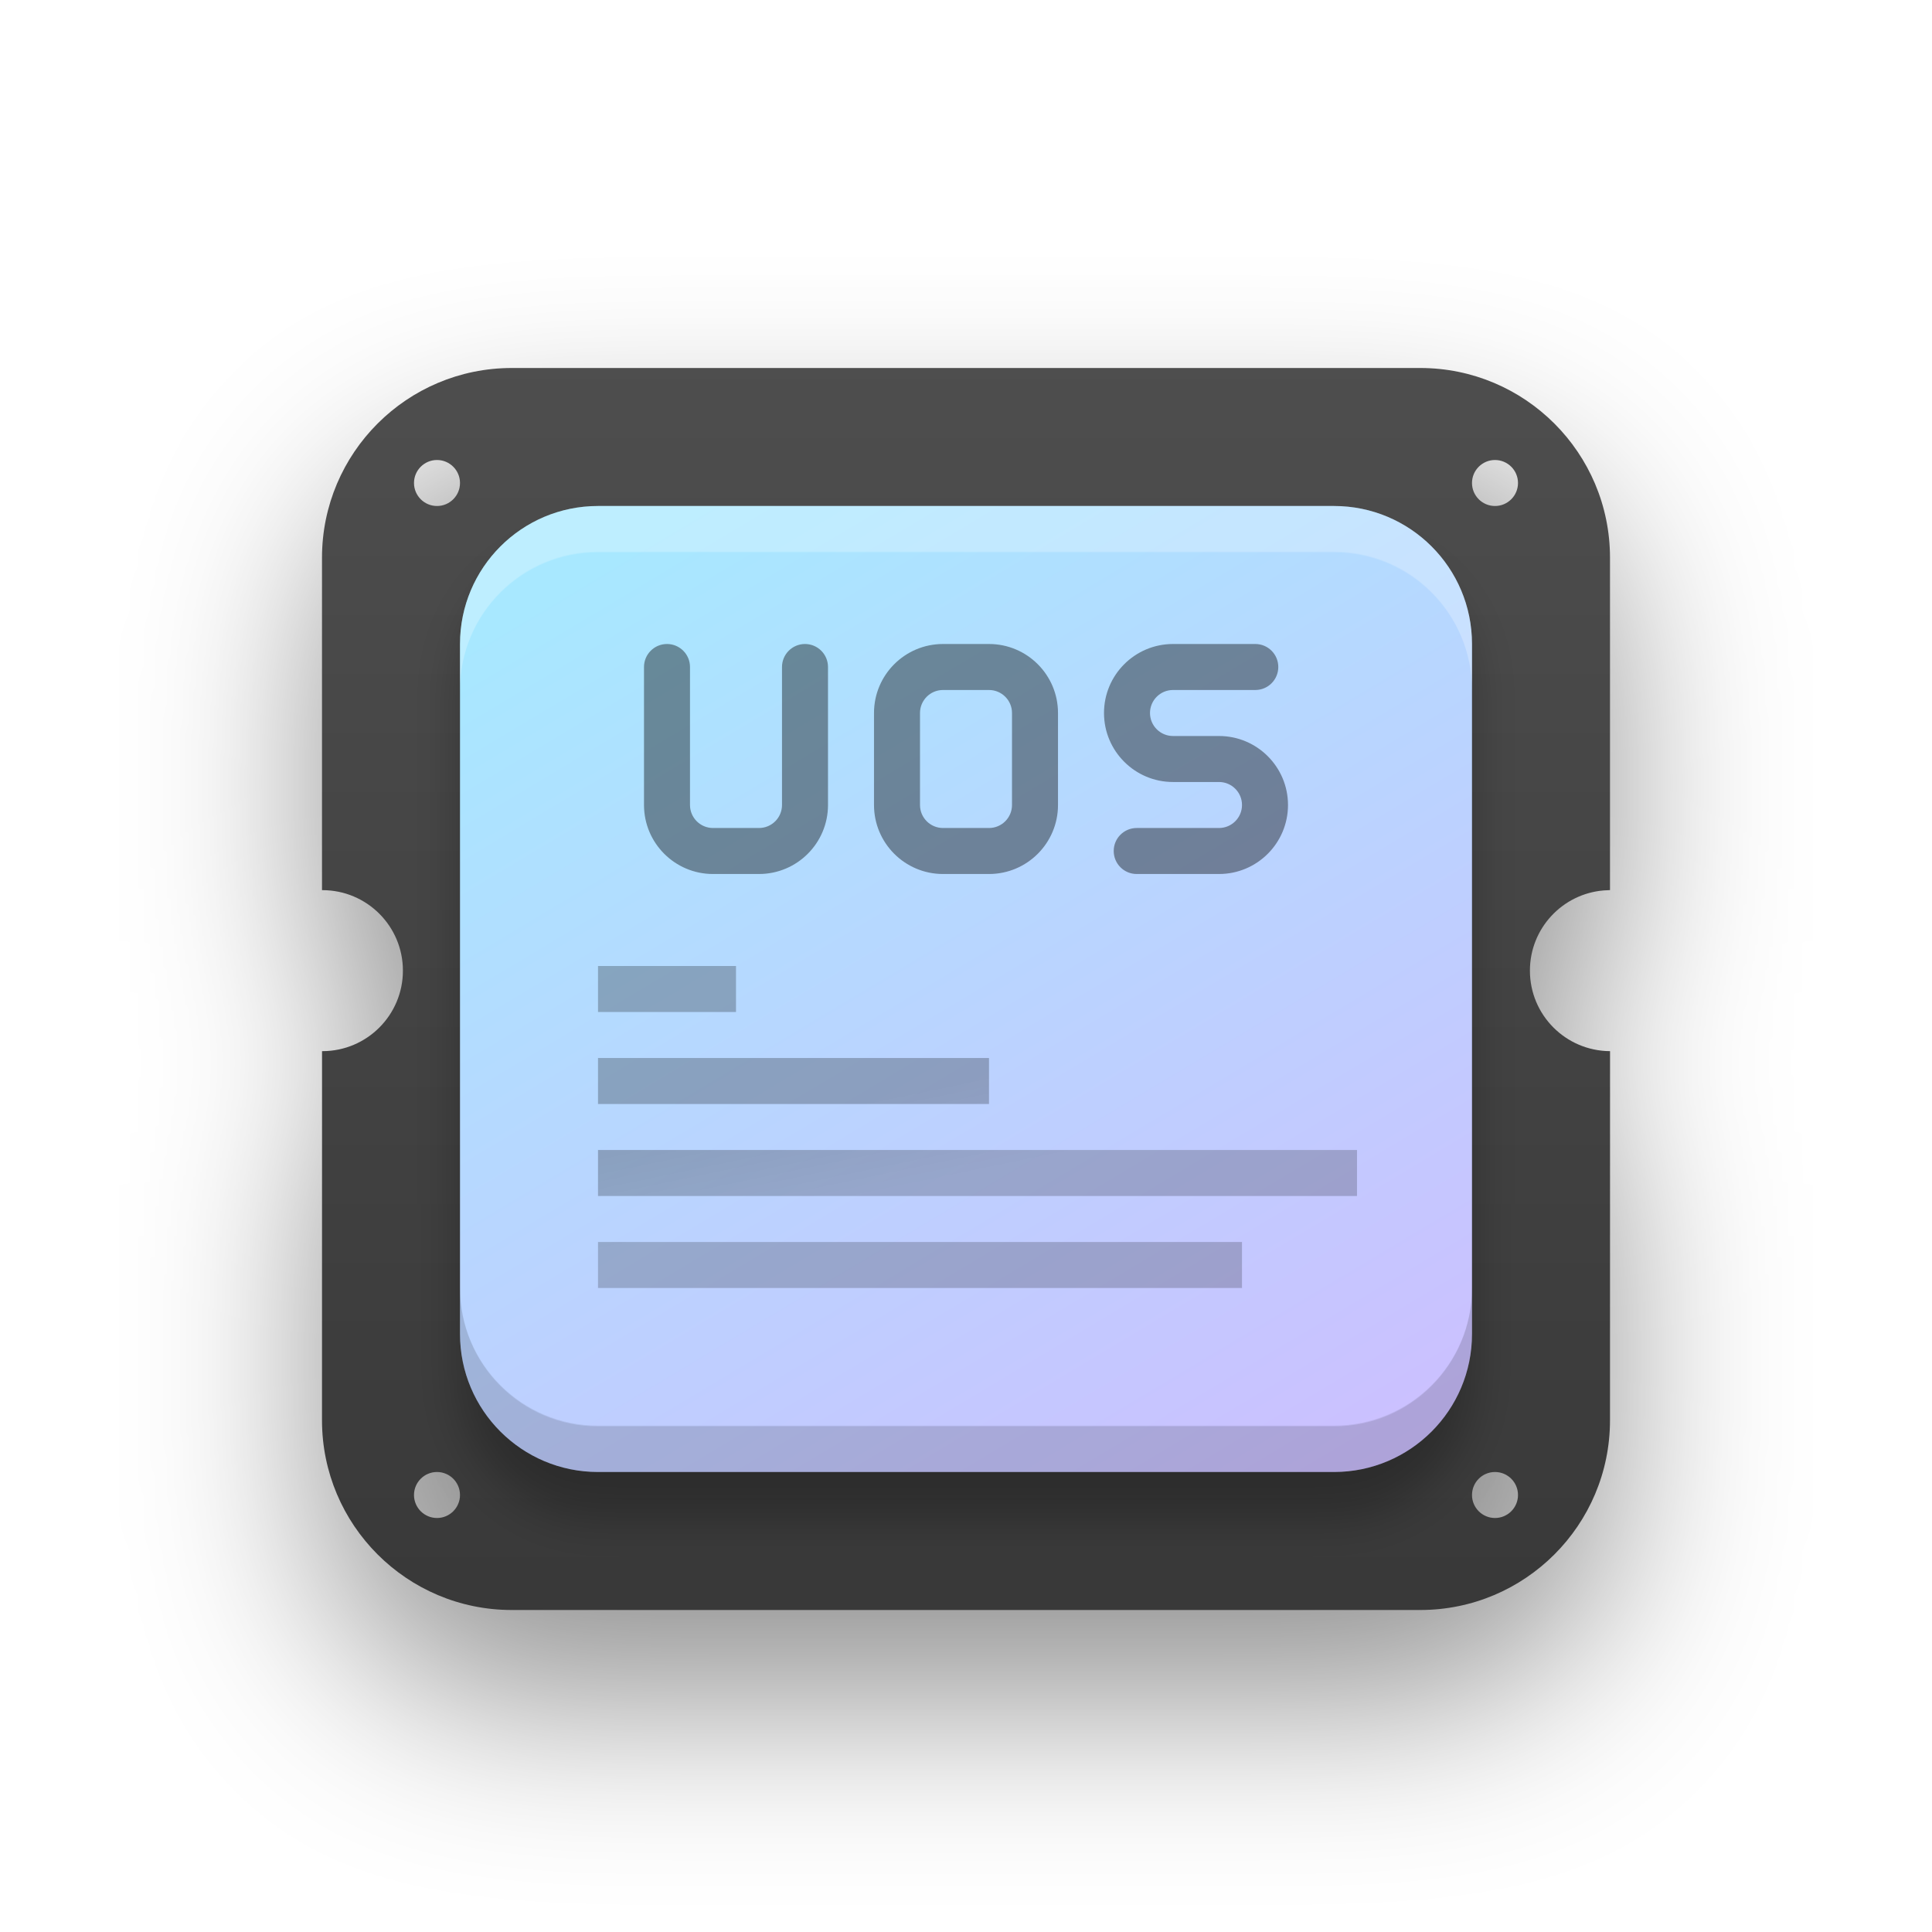
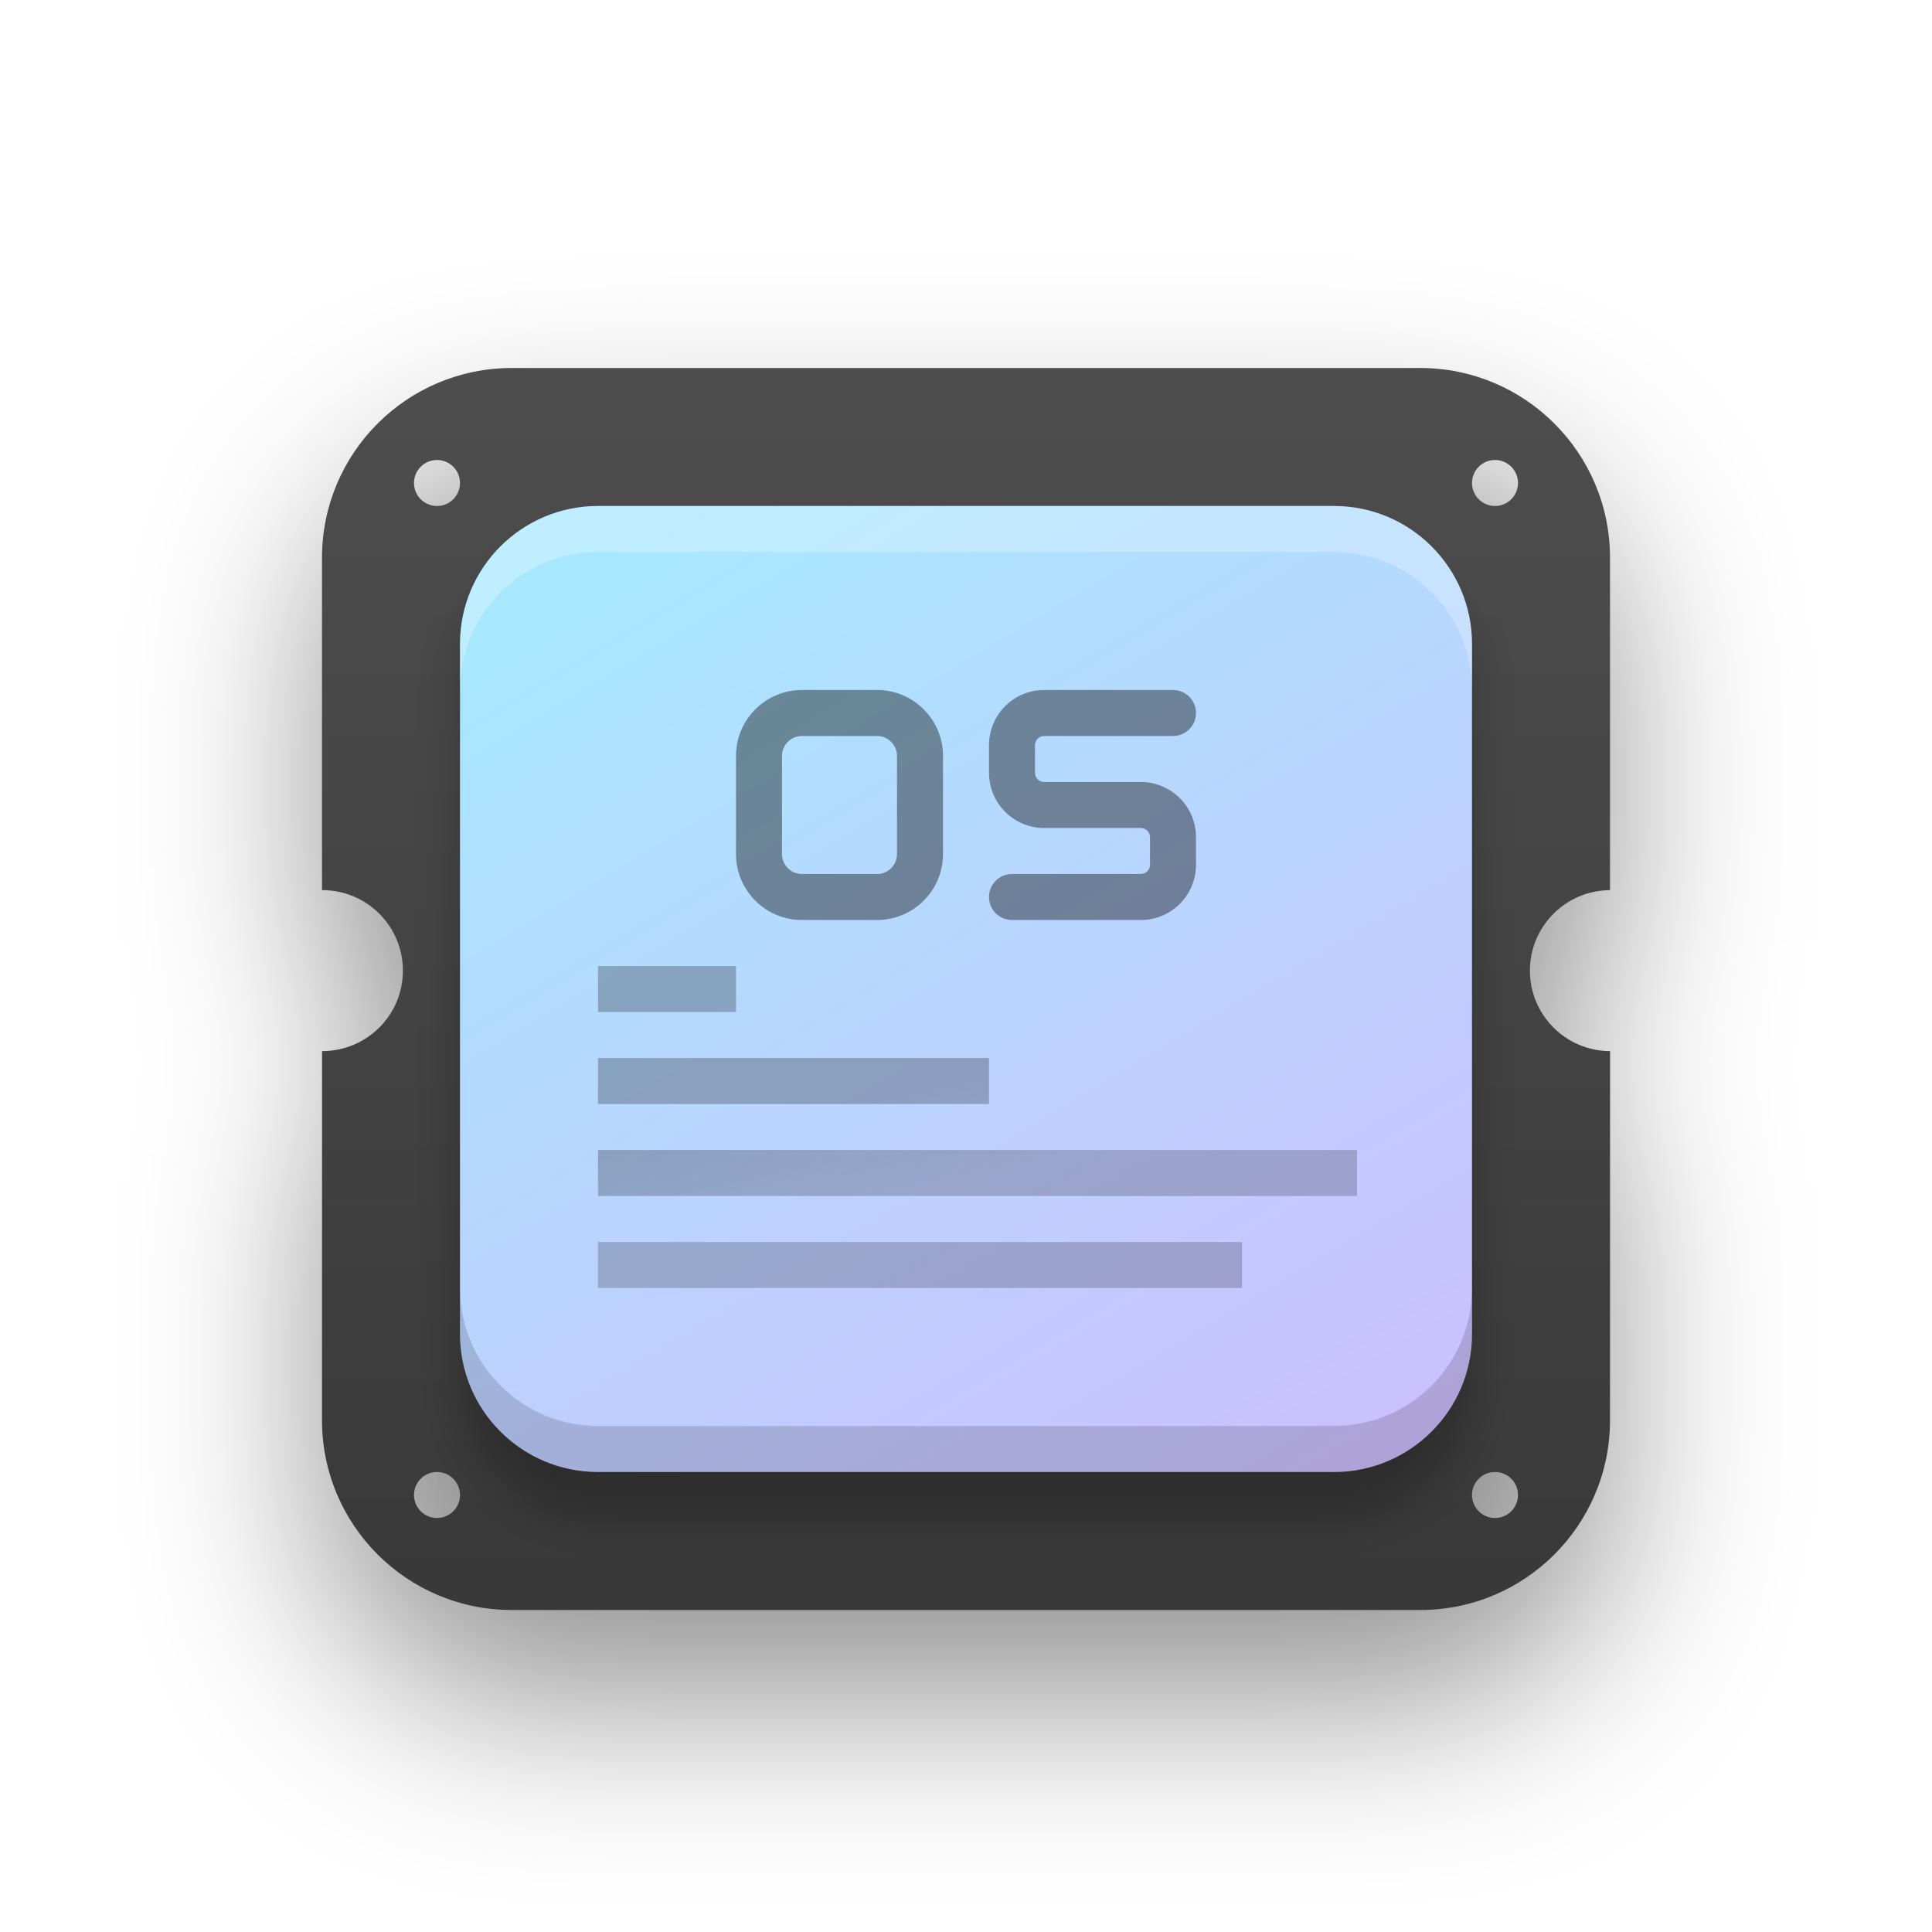
- <svg xmlns="http://www.w3.org/2000/svg" xmlns:xlink="http://www.w3.org/1999/xlink" width="42" height="42" viewBox="0 0 42 42">
+ <svg xmlns="http://www.w3.org/2000/svg" xmlns:xlink="http://www.w3.org/1999/xlink" width="42px" height="42px" viewBox="0 0 42 42" version="1.1">
  <defs>
-     <linearGradient id="dcc_nav_systeminfo_42px-c" x1="50%" x2="50%" y1="-6.477%" y2="98.38%">
-       <stop offset="0%" stop-color="#4F4F4F" />
-       <stop offset="100%" stop-color="#393939" />
+     <linearGradient x1="50%" y1="-6.477%" x2="50%" y2="98.38%" id="linearGradient-1">
+       <stop stop-color="#4F4F4F" offset="0%" />
+       <stop stop-color="#393939" offset="100%" />
    </linearGradient>
-     <path id="dcc_nav_systeminfo_42px-b" d="M23.875,0 C26.153,-4.18493883e-16 28,1.847 28,4.125 L28,11.35 L27.865,11.357 C26.966,11.43 26.259,12.183 26.259,13.101 C26.259,14.065 27.038,14.846 28.001,14.851 L28,22.875 C28,25.153 26.153,27 23.875,27 L4.125,27 C1.847,27 2.78995922e-16,25.153 0,22.875 L0.001,14.851 C0.003,14.851 0.006,14.851 0.009,14.851 C0.975,14.851 1.759,14.067 1.759,13.101 C1.759,12.134 0.975,11.351 0.009,11.351 L0,11.35 L0,4.125 C-2.78995922e-16,1.847 1.847,4.18493883e-16 4.125,0 L23.875,0 Z M2.5,24 C2.224,24 2,24.224 2,24.5 C2,24.776 2.224,25 2.5,25 C2.776,25 3,24.776 3,24.5 C3,24.224 2.776,24 2.5,24 Z M25.5,24 C25.224,24 25,24.224 25,24.5 C25,24.776 25.224,25 25.5,25 C25.776,25 26,24.776 26,24.5 C26,24.224 25.776,24 25.5,24 Z M2.5,2 C2.224,2 2,2.224 2,2.5 C2,2.776 2.224,3 2.5,3 C2.776,3 3,2.776 3,2.5 C3,2.224 2.776,2 2.5,2 Z M25.5,2 C25.224,2 25,2.224 25,2.5 C25,2.776 25.224,3 25.5,3 C25.776,3 26,2.776 26,2.5 C26,2.224 25.776,2 25.5,2 Z" />
-     <filter id="dcc_nav_systeminfo_42px-a" width="150%" height="151.9%" x="-25%" y="-18.5%" filterUnits="objectBoundingBox">
-       <feOffset dy="2" in="SourceAlpha" result="shadowOffsetOuter1" />
-       <feGaussianBlur in="shadowOffsetOuter1" result="shadowBlurOuter1" stdDeviation="2" />
-       <feColorMatrix in="shadowBlurOuter1" values="0 0 0 0 0   0 0 0 0 0   0 0 0 0 0  0 0 0 0.418 0" />
+     <path d="M23.875,0 C26.153,-4.18493883e-16 28,1.847 28,4.125 L28,11.35 L27.865,11.357 C26.966,11.43 26.259,12.183 26.259,13.101 C26.259,14.065 27.038,14.846 28.001,14.851 L28,22.875 C28,25.153 26.153,27 23.875,27 L4.125,27 C1.847,27 2.78995922e-16,25.153 0,22.875 L0.001,14.851 C0.975,14.851 1.759,14.067 1.759,13.101 C1.759,12.134 0.975,11.351 0.009,11.351 L0,11.35 L0,4.125 C-2.78995922e-16,1.847 1.847,4.18493883e-16 4.125,0 L23.875,0 Z M2.5,24 C2.224,24 2,24.224 2,24.5 C2,24.776 2.224,25 2.5,25 C2.776,25 3,24.776 3,24.5 C3,24.224 2.776,24 2.5,24 Z M25.5,24 C25.224,24 25,24.224 25,24.5 C25,24.776 25.224,25 25.5,25 C25.776,25 26,24.776 26,24.5 C26,24.224 25.776,24 25.5,24 Z M2.5,2 C2.224,2 2,2.224 2,2.5 C2,2.776 2.224,3 2.5,3 C2.776,3 3,2.776 3,2.5 C3,2.224 2.776,2 2.5,2 Z M25.5,2 C25.224,2 25,2.224 25,2.5 C25,2.776 25.224,3 25.5,3 C25.776,3 26,2.776 26,2.5 C26,2.224 25.776,2 25.5,2 Z" id="path-2" />
+     <filter x="-25.0%" y="-18.5%" width="150.0%" height="151.9%" filterUnits="objectBoundingBox" id="filter-3">
+       <feOffset dx="0" dy="2" in="SourceAlpha" result="shadowOffsetOuter1" />
+       <feGaussianBlur stdDeviation="2" in="shadowOffsetOuter1" result="shadowBlurOuter1" />
+       <feColorMatrix values="0 0 0 0 0   0 0 0 0 0   0 0 0 0 0  0 0 0 0.418 0" type="matrix" in="shadowBlurOuter1" />
    </filter>
-     <linearGradient id="dcc_nav_systeminfo_42px-f" x1="25.196%" x2="90.265%" y1="-1.108%" y2="103.451%">
-       <stop offset="0%" stop-color="#A8E8FF" />
-       <stop offset="100%" stop-color="#CDBEFF" />
+     <linearGradient x1="25.196%" y1="-1.108%" x2="90.265%" y2="103.451%" id="linearGradient-4">
+       <stop stop-color="#A8E8FF" offset="0%" />
+       <stop stop-color="#CDBEFF" offset="100%" />
    </linearGradient>
-     <path id="dcc_nav_systeminfo_42px-e" d="M6,3 L22,3 C23.657,3 25,4.343 25,6 L25,21 C25,22.657 23.657,24 22,24 L6,24 C4.343,24 3,22.657 3,21 L3,6 C3,4.343 4.343,3 6,3 Z" />
-     <filter id="dcc_nav_systeminfo_42px-d" width="118.2%" height="119%" x="-9.1%" y="-4.8%" filterUnits="objectBoundingBox">
-       <feOffset dy="1" in="SourceAlpha" result="shadowOffsetOuter1" />
-       <feGaussianBlur in="shadowOffsetOuter1" result="shadowBlurOuter1" stdDeviation=".5" />
-       <feColorMatrix in="shadowBlurOuter1" values="0 0 0 0 0   0 0 0 0 0   0 0 0 0 0  0 0 0 0.25 0" />
+     <path d="M6,3 L22,3 C23.657,3 25,4.343 25,6 L25,21 C25,22.657 23.657,24 22,24 L6,24 C4.343,24 3,22.657 3,21 L3,6 C3,4.343 4.343,3 6,3 Z" id="path-5" />
+     <filter x="-9.1%" y="-4.8%" width="118.2%" height="119.0%" filterUnits="objectBoundingBox" id="filter-6">
+       <feOffset dx="0" dy="1" in="SourceAlpha" result="shadowOffsetOuter1" />
+       <feGaussianBlur stdDeviation="0.5" in="shadowOffsetOuter1" result="shadowBlurOuter1" />
+       <feColorMatrix values="0 0 0 0 0   0 0 0 0 0   0 0 0 0 0  0 0 0 0.25 0" type="matrix" in="shadowBlurOuter1" />
    </filter>
-     <filter id="dcc_nav_systeminfo_42px-g" width="113.6%" height="114.3%" x="-6.8%" y="-2.4%" filterUnits="objectBoundingBox">
-       <feOffset dy="-1" in="SourceAlpha" result="shadowOffsetInner1" />
-       <feComposite in="shadowOffsetInner1" in2="SourceAlpha" k2="-1" k3="1" operator="arithmetic" result="shadowInnerInner1" />
-       <feColorMatrix in="shadowInnerInner1" result="shadowMatrixInner1" values="0 0 0 0 0   0 0 0 0 0   0 0 0 0 0  0 0 0 0.15 0" />
-       <feOffset dy="1" in="SourceAlpha" result="shadowOffsetInner2" />
-       <feComposite in="shadowOffsetInner2" in2="SourceAlpha" k2="-1" k3="1" operator="arithmetic" result="shadowInnerInner2" />
-       <feColorMatrix in="shadowInnerInner2" result="shadowMatrixInner2" values="0 0 0 0 1   0 0 0 0 1   0 0 0 0 1  0 0 0 0.25 0" />
+     <filter x="-6.8%" y="-2.4%" width="113.6%" height="114.3%" filterUnits="objectBoundingBox" id="filter-7">
+       <feOffset dx="0" dy="-1" in="SourceAlpha" result="shadowOffsetInner1" />
+       <feComposite in="shadowOffsetInner1" in2="SourceAlpha" operator="arithmetic" k2="-1" k3="1" result="shadowInnerInner1" />
+       <feColorMatrix values="0 0 0 0 0   0 0 0 0 0   0 0 0 0 0  0 0 0 0.15 0" type="matrix" in="shadowInnerInner1" result="shadowMatrixInner1" />
+       <feOffset dx="0" dy="1" in="SourceAlpha" result="shadowOffsetInner2" />
+       <feComposite in="shadowOffsetInner2" in2="SourceAlpha" operator="arithmetic" k2="-1" k3="1" result="shadowInnerInner2" />
+       <feColorMatrix values="0 0 0 0 1   0 0 0 0 1   0 0 0 0 1  0 0 0 0.25 0" type="matrix" in="shadowInnerInner2" result="shadowMatrixInner2" />
      <feMerge>
        <feMergeNode in="shadowMatrixInner1" />
        <feMergeNode in="shadowMatrixInner2" />
      </feMerge>
    </filter>
-     <linearGradient id="dcc_nav_systeminfo_42px-h" x1="42.882%" x2="54.302%" y1="38.661%" y2="62.109%">
-       <stop offset="0%" stop-opacity=".25" />
-       <stop offset="100%" stop-opacity=".2" />
+     <linearGradient x1="42.882%" y1="38.661%" x2="54.302%" y2="62.109%" id="linearGradient-8">
+       <stop stop-color="#000000" stop-opacity="0.25" offset="0%" />
+       <stop stop-color="#000000" stop-opacity="0.2" offset="100%" />
    </linearGradient>
  </defs>
-   <g fill="none" fill-rule="evenodd" transform="translate(7 8)">
-     <use fill="#000" filter="url(#dcc_nav_systeminfo_42px-a)" xlink:href="#dcc_nav_systeminfo_42px-b" />
-     <use fill="url(#dcc_nav_systeminfo_42px-c)" xlink:href="#dcc_nav_systeminfo_42px-b" />
-     <use fill="#000" filter="url(#dcc_nav_systeminfo_42px-d)" xlink:href="#dcc_nav_systeminfo_42px-e" />
-     <use fill="url(#dcc_nav_systeminfo_42px-f)" xlink:href="#dcc_nav_systeminfo_42px-e" />
-     <use fill="#000" filter="url(#dcc_nav_systeminfo_42px-g)" xlink:href="#dcc_nav_systeminfo_42px-e" />
-     <path fill="#000" fill-opacity=".4" d="M3.5,0.5 C3.776,0.5 4,0.724 4,1 L4,1 L4,4 C4,4.828 3.328,5.5 2.5,5.5 L2.5,5.5 L1.5,5.5 C0.672,5.5 0,4.828 0,4 L0,4 L0,1 C0,0.724 0.224,0.5 0.5,0.5 C0.776,0.5 1,0.724 1,1 L1,1 L1,4 C1,4.276 1.224,4.5 1.5,4.5 L1.5,4.5 L2.5,4.5 C2.776,4.5 3,4.276 3,4 L3,4 L3,1 C3,0.724 3.224,0.5 3.5,0.5 Z M7.5,0.5 C8.328,0.5 9,1.172 9,2 L9,4 C9,4.828 8.328,5.5 7.5,5.5 L6.5,5.5 C5.672,5.5 5,4.828 5,4 L5,2 C5,1.172 5.672,0.5 6.5,0.5 L7.5,0.5 Z M13.289,0.5 C13.566,0.5 13.789,0.724 13.789,1 C13.789,1.276 13.566,1.5 13.289,1.5 L13.289,1.5 L11.5,1.5 C11.224,1.5 11,1.724 11,2 C11,2.276 11.224,2.5 11.5,2.5 L11.5,2.5 L12.5,2.5 C13.328,2.5 14,3.172 14,4 C14,4.828 13.328,5.5 12.5,5.5 L12.5,5.5 L10.711,5.5 C10.434,5.5 10.211,5.276 10.211,5 C10.211,4.724 10.434,4.5 10.711,4.5 L10.711,4.5 L12.5,4.5 C12.776,4.5 13,4.276 13,4 C13,3.724 12.776,3.5 12.5,3.5 L12.5,3.5 L11.5,3.5 C10.672,3.5 10,2.828 10,2 C10,1.172 10.672,0.5 11.5,0.5 L11.5,0.5 Z M7.5,1.5 L6.5,1.5 C6.224,1.5 6,1.724 6,2 L6,4 C6,4.276 6.224,4.5 6.5,4.5 L7.5,4.5 C7.776,4.5 8,4.276 8,4 L8,2 C8,1.724 7.776,1.5 7.5,1.5 Z" transform="translate(7 5.5)" />
-     <path fill="url(#dcc_nav_systeminfo_42px-h)" d="M20,19 L20,20 L6,20 L6,19 L20,19 Z M22.5,17 L22.5,18 L6,18 L6,17 L22.5,17 Z M14.5,15 L14.5,16 L6,16 L6,15 L14.5,15 Z M9,13 L9,14 L6,14 L6,13 L9,13 Z" />
+   <g id="nav/systeminfo" stroke="none" stroke-width="1" fill="none" fill-rule="evenodd">
+     <g id="编组" transform="translate(7, 8)">
+       <g id="形状结合">
+         <use fill="black" fill-opacity="1" filter="url(#filter-3)" xlink:href="#path-2" />
+         <use fill="url(#linearGradient-1)" fill-rule="evenodd" xlink:href="#path-2" />
+       </g>
+       <g id="矩形">
+         <use fill="black" fill-opacity="1" filter="url(#filter-6)" xlink:href="#path-5" />
+         <use fill="url(#linearGradient-4)" fill-rule="evenodd" xlink:href="#path-5" />
+         <use fill="black" fill-opacity="1" filter="url(#filter-7)" xlink:href="#path-5" />
+       </g>
+       <path d="M6,19 L20,19 L20,20 L6,20 Z M6,17 L22.5,17 L22.5,18 L6,18 Z M6,15 L14.5,15 L14.5,16 L6,16 Z M6,13 L9,13 L9,14 L6,14 Z" id="形状结合" fill="url(#linearGradient-8)" />
+       <g id="uos_logo" transform="translate(9, 7)" fill="#000000" fill-opacity="0.4">
+         <path d="M3.067,0 C3.858,0 4.5,0.642 4.5,1.433 L4.5,3.567 C4.5,4.358 3.858,5 3.067,5 L1.433,5 C0.642,5 0,4.358 0,3.567 L0,1.433 C0,0.642 0.642,0 1.433,0 L3.067,0 Z M3.067,1 L1.433,1 C1.194,1 1,1.194 1,1.433 L1,3.567 C1,3.806 1.194,4 1.433,4 L3.067,4 C3.306,4 3.5,3.806 3.5,3.567 L3.5,1.433 C3.5,1.194 3.306,1 3.067,1 Z M9.5,0 L6.7,0 C6.037,0 5.5,0.537 5.5,1.2 L5.5,1.8 C5.5,2.463 6.037,3 6.7,3 L8.8,3 C8.91,3 9,3.09 9,3.2 L9,3.8 C9,3.91 8.91,4 8.8,4 L6,4 C5.724,4 5.5,4.224 5.5,4.5 C5.5,4.776 5.724,5 6,5 L8.8,5 C9.463,5 10,4.463 10,3.8 L10,3.2 C10,2.537 9.463,2 8.8,2 L6.7,2 C6.59,2 6.5,1.91 6.5,1.8 L6.5,1.2 C6.5,1.09 6.59,1 6.7,1 L9.5,1 C9.776,1 10,0.776 10,0.5 C10,0.224 9.776,0 9.5,0 Z" id="形状结合" />
+       </g>
+     </g>
  </g>
</svg>
